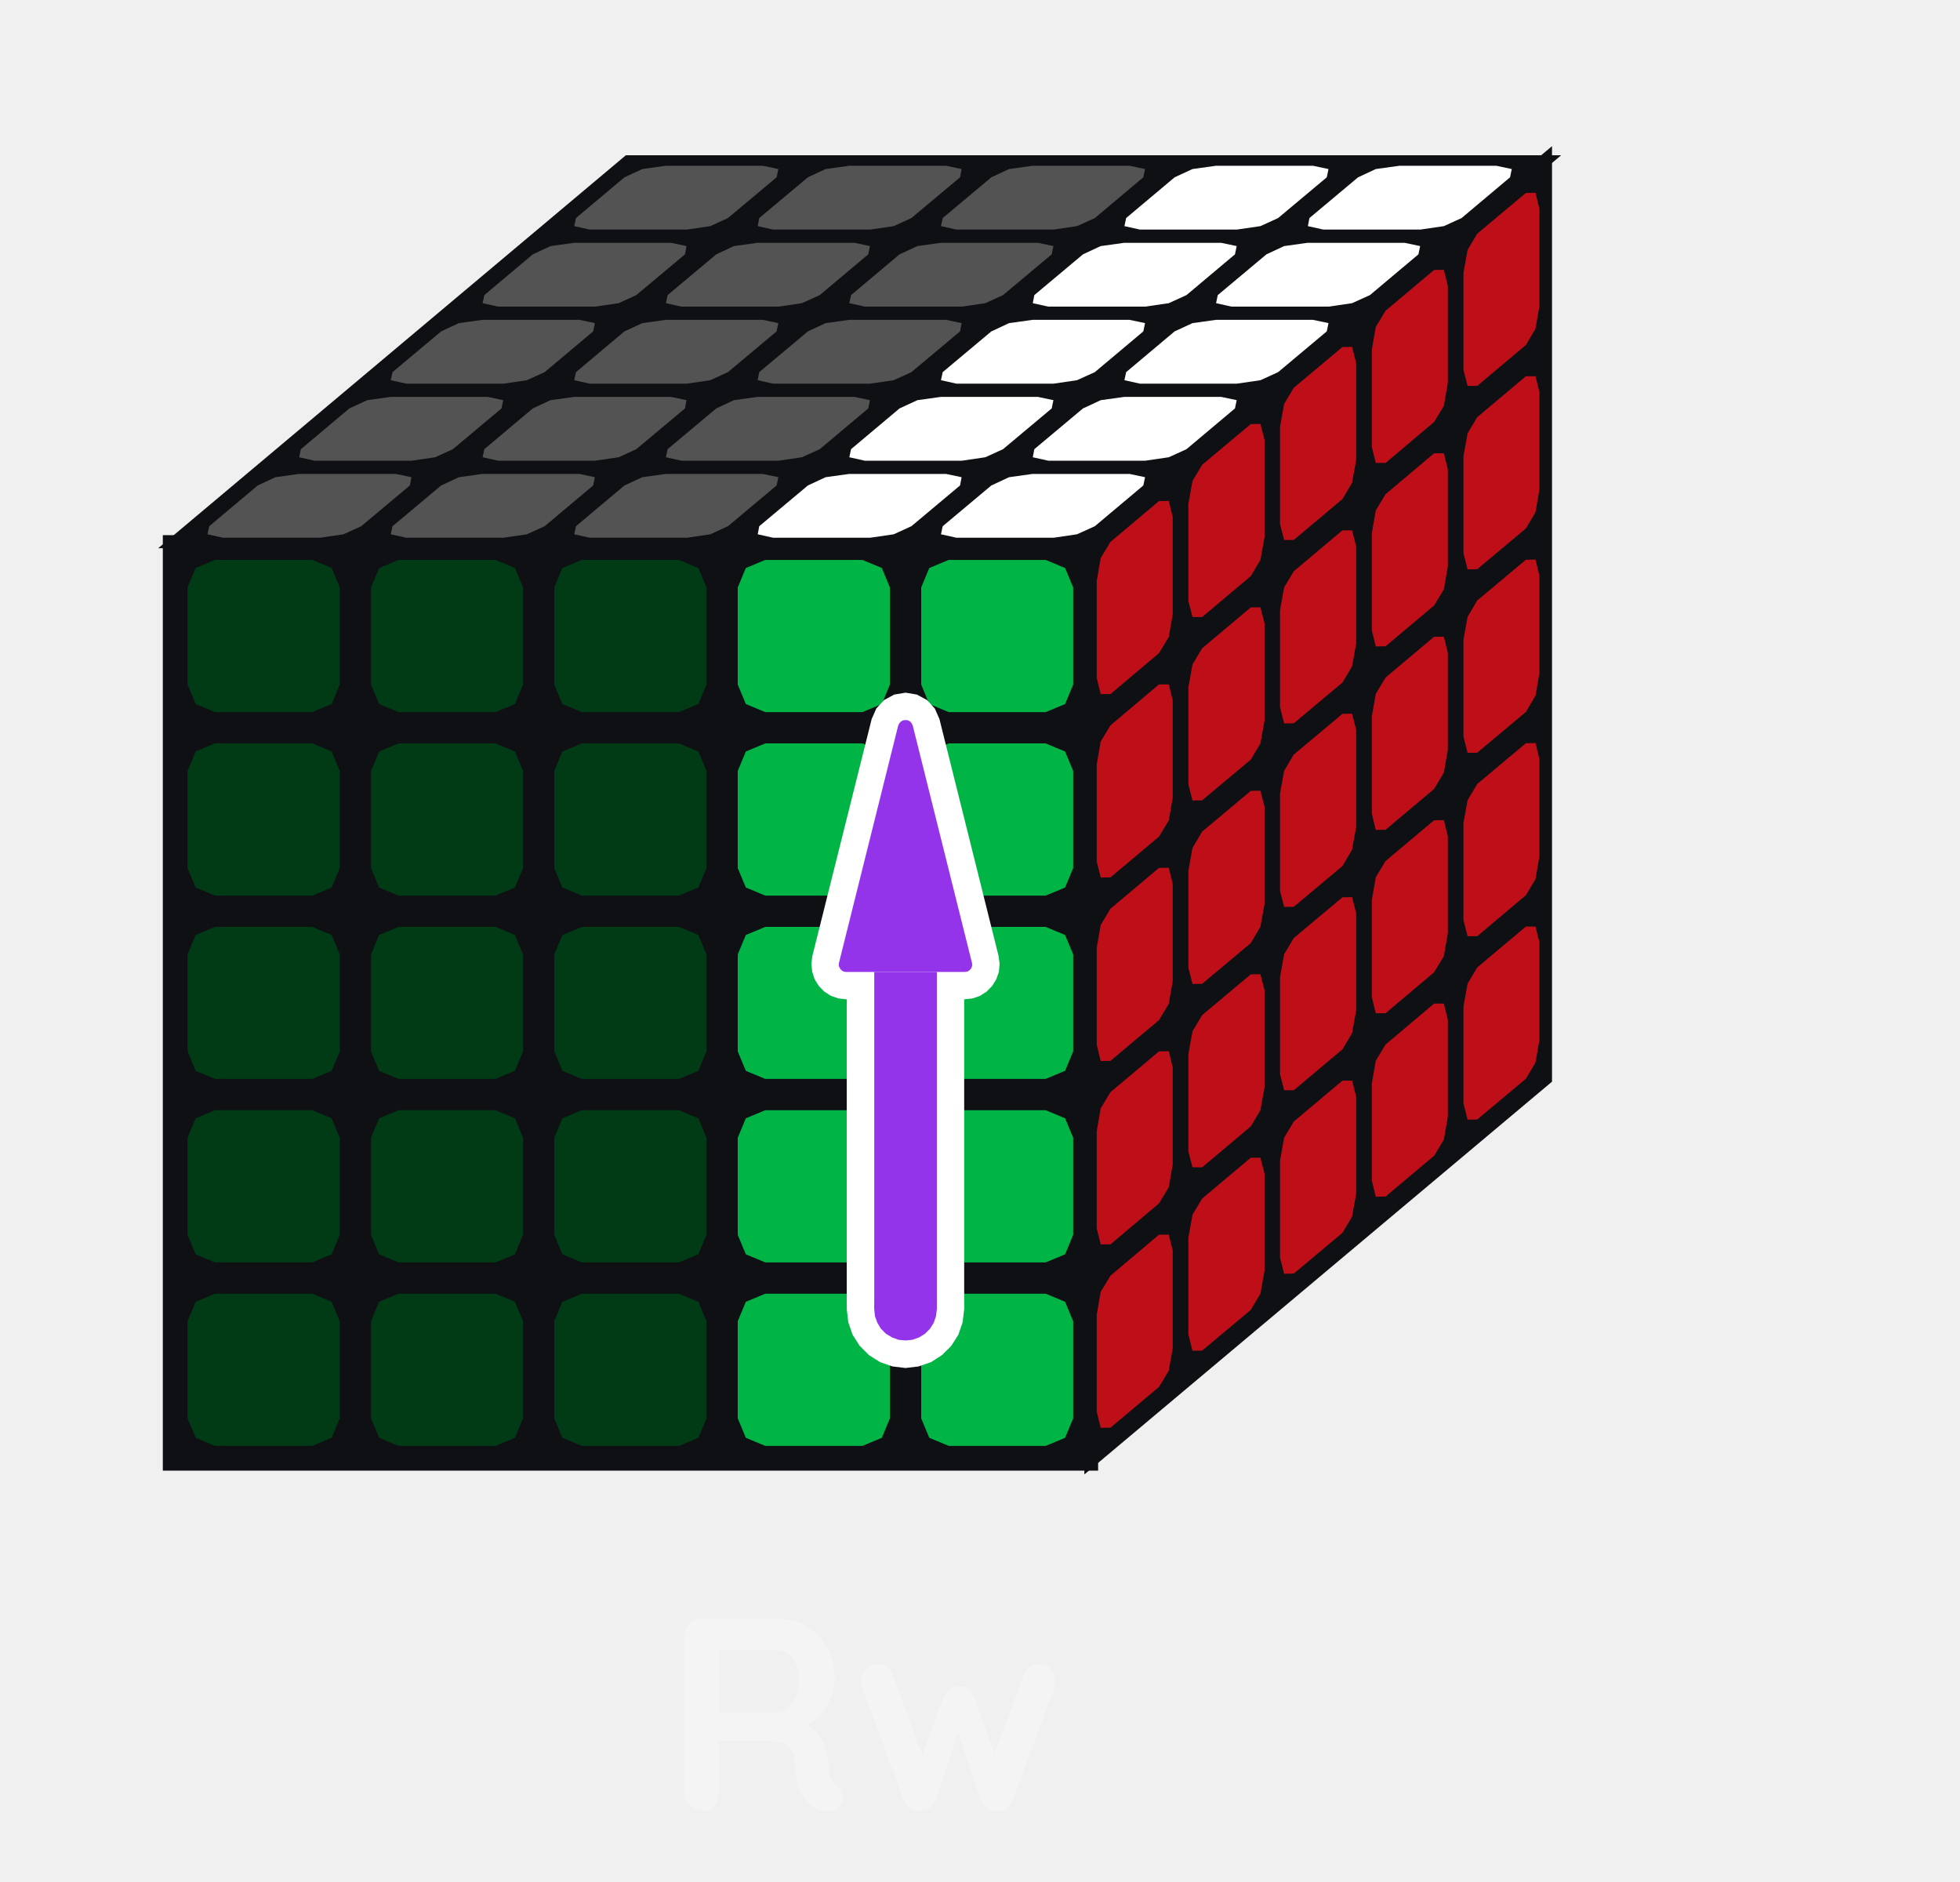
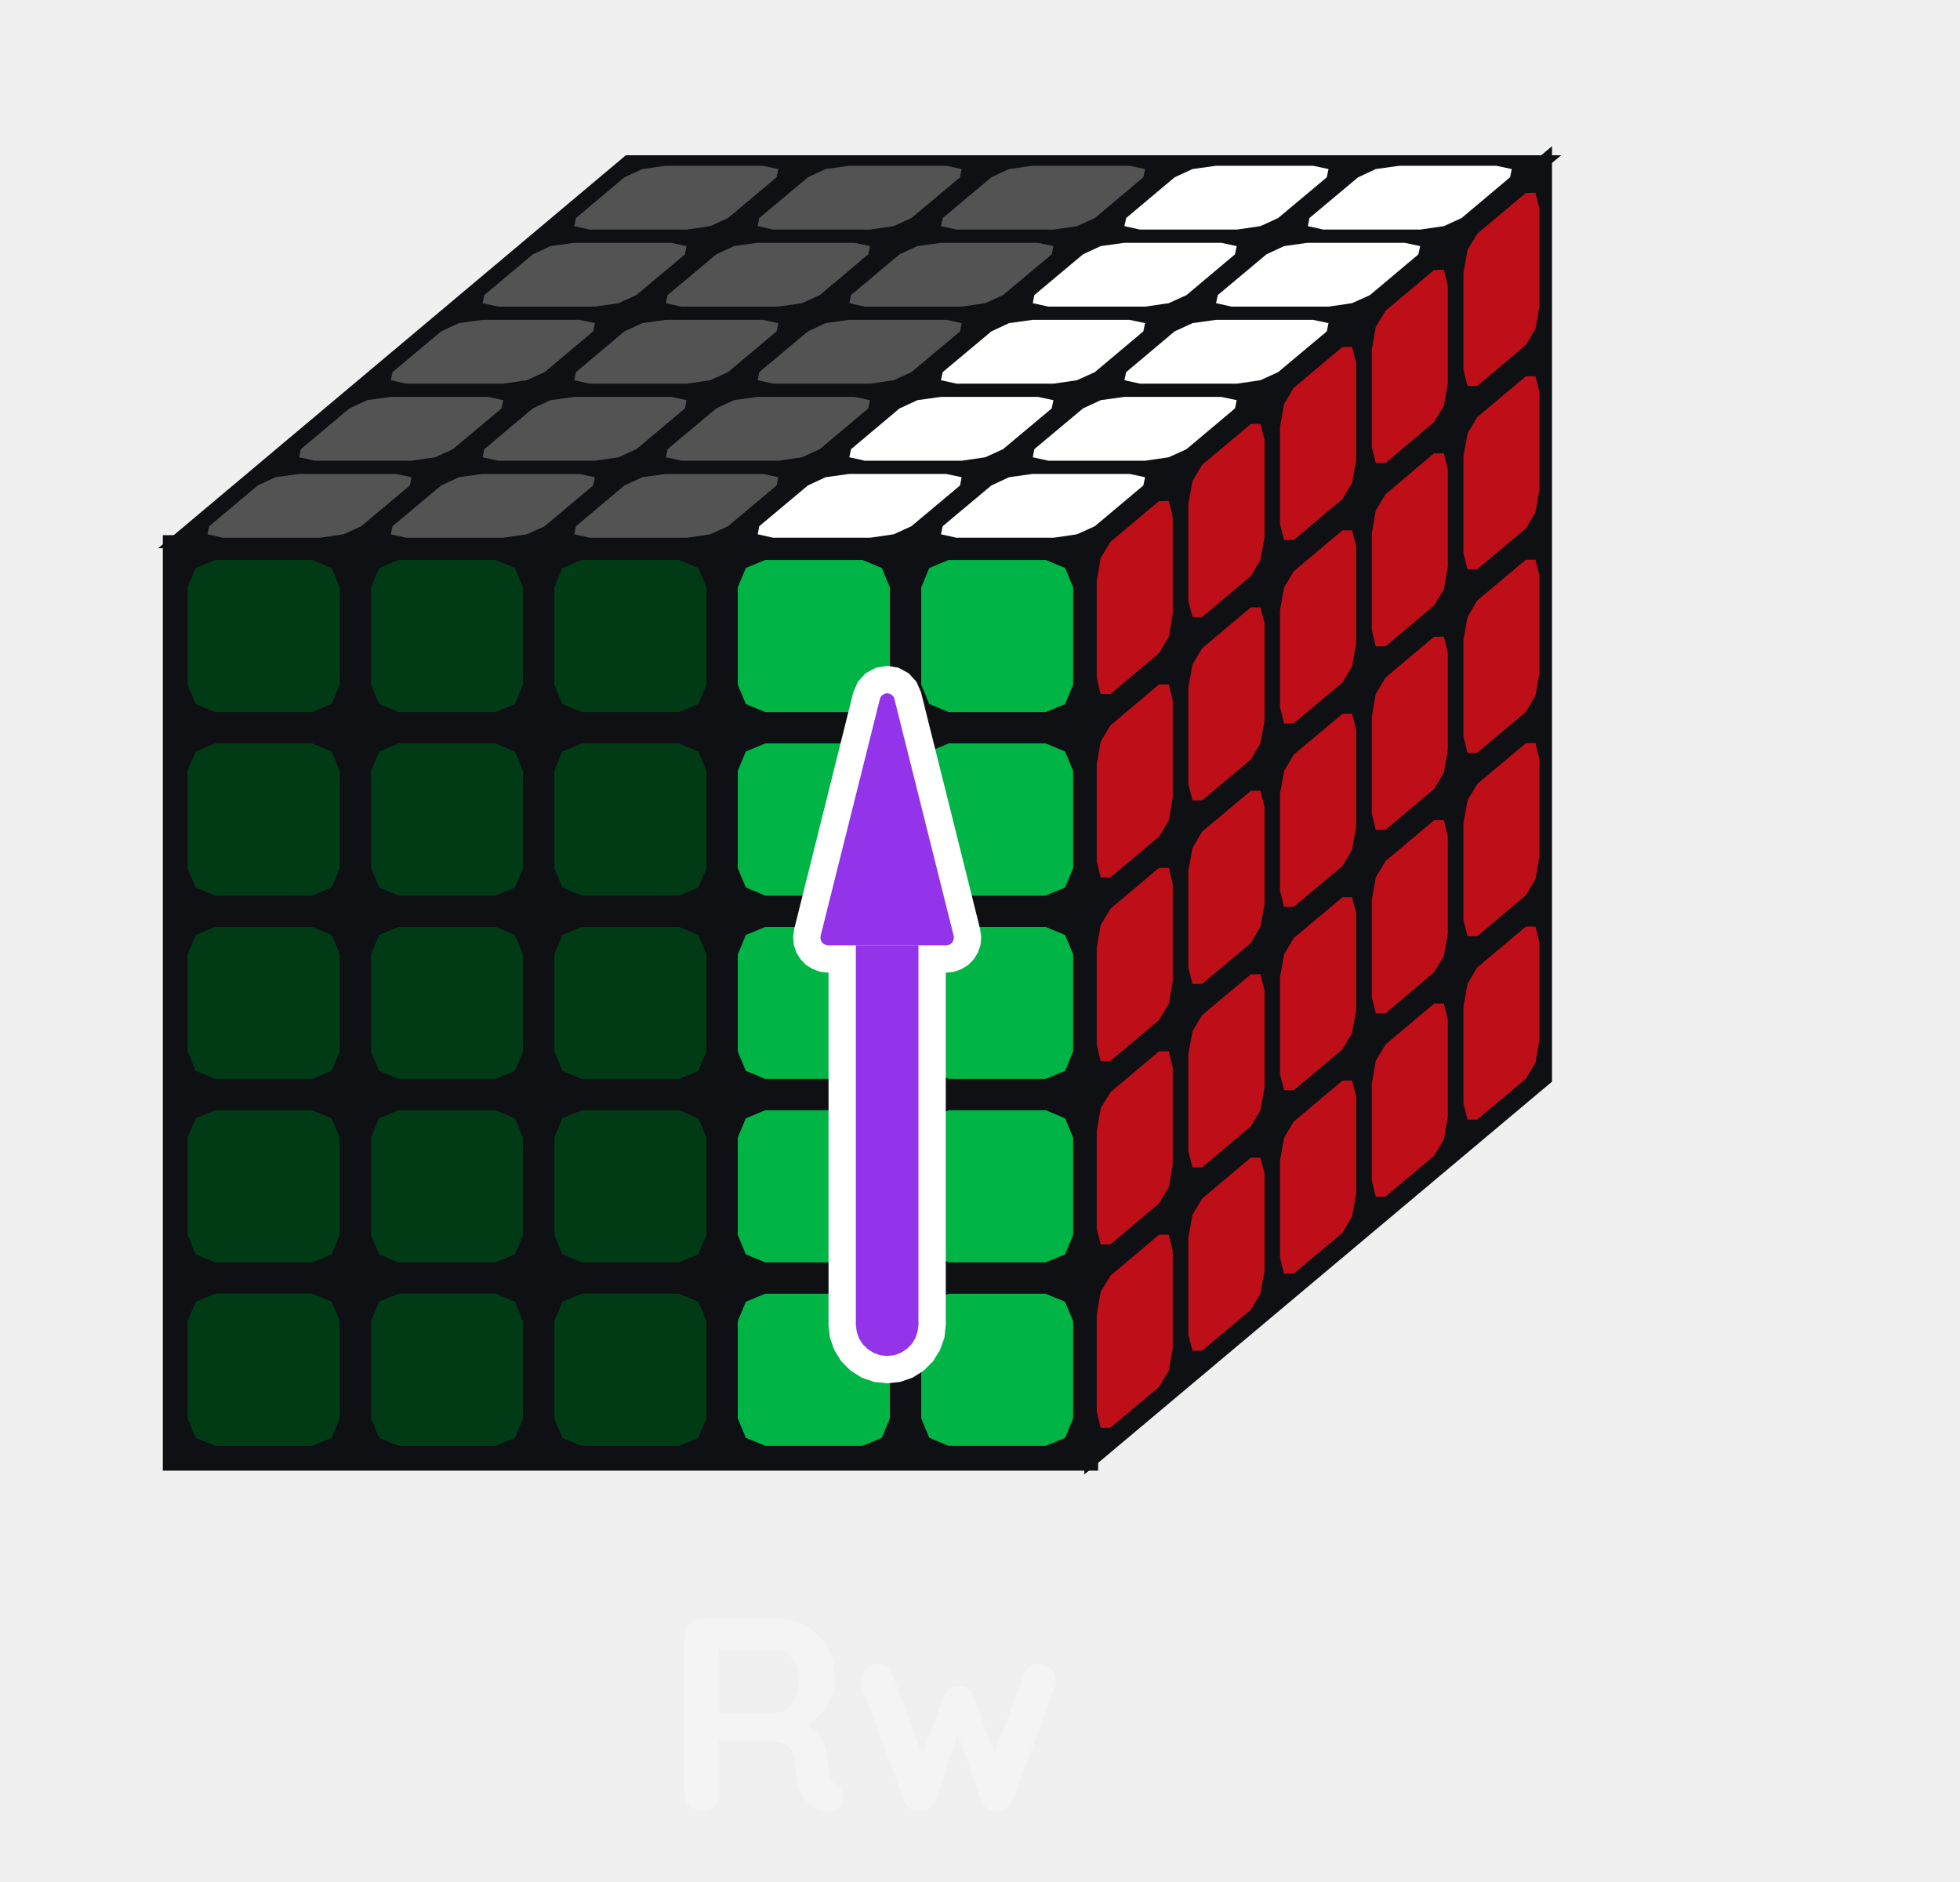
<svg xmlns="http://www.w3.org/2000/svg" viewBox="0 0 114.00 109.20" width="100" height="96">
  <polygon points="9.47,85.40 63.87,85.40 63.87,31.00 9.47,31.00" fill="#0e1014" />
  <polygon points="9.20,31.76 63.60,31.76 90.80,8.91 36.40,8.91" fill="#0e1014" />
  <polygon points="63.07,85.62 90.27,62.78 90.27,8.38 63.07,31.22" fill="#0e1014" />
  <polygon points="45.17,10.19 45.27,9.71 44.37,9.52 38.72,9.52 37.36,9.71 36.32,10.19 33.50,12.56 33.40,13.03 34.30,13.23 39.95,13.23 41.31,13.03 42.34,12.56" fill="#535353" />
  <polygon points="55.84,10.19 55.93,9.71 55.03,9.52 49.39,9.52 48.02,9.71 46.99,10.19 44.16,12.56 44.07,13.03 44.97,13.23 50.61,13.23 51.98,13.03 53.01,12.56" fill="#535353" />
  <polygon points="66.50,10.19 66.60,9.71 65.70,9.52 60.05,9.52 58.69,9.71 57.66,10.19 54.83,12.56 54.73,13.03 55.63,13.23 61.28,13.23 62.64,13.03 63.68,12.56" fill="#535353" />
  <polygon points="77.17,10.19 77.27,9.71 76.37,9.52 70.72,9.52 69.36,9.71 68.32,10.19 65.50,12.56 65.40,13.03 66.30,13.23 71.94,13.23 73.31,13.03 74.34,12.56" fill="#ffffff" />
  <polygon points="87.83,10.19 87.93,9.71 87.03,9.52 81.39,9.52 80.02,9.71 78.99,10.19 76.16,12.56 76.07,13.03 76.97,13.23 82.61,13.23 83.98,13.03 85.01,12.56" fill="#ffffff" />
  <polygon points="39.84,14.67 39.93,14.19 39.03,14.00 33.39,14.00 32.02,14.19 30.99,14.67 28.17,17.04 28.07,17.51 28.97,17.71 34.61,17.71 35.98,17.51 37.01,17.04" fill="#535353" />
  <polygon points="50.50,14.67 50.60,14.19 49.70,14.00 44.05,14.00 42.69,14.19 41.66,14.67 38.83,17.04 38.73,17.51 39.63,17.71 45.28,17.71 46.64,17.51 47.68,17.04" fill="#535353" />
  <polygon points="61.17,14.67 61.27,14.19 60.37,14.00 54.72,14.00 53.36,14.19 52.32,14.67 49.50,17.04 49.40,17.51 50.30,17.71 55.95,17.71 57.31,17.51 58.34,17.04" fill="#535353" />
  <polygon points="71.83,14.67 71.93,14.19 71.03,14.00 65.39,14.00 64.02,14.19 62.99,14.67 60.16,17.04 60.07,17.51 60.97,17.71 66.61,17.71 67.98,17.51 69.01,17.04" fill="#ffffff" />
  <polygon points="82.50,14.67 82.60,14.19 81.70,14.00 76.05,14.00 74.69,14.19 73.66,14.67 70.83,17.04 70.73,17.51 71.63,17.71 77.28,17.71 78.64,17.51 79.68,17.04" fill="#ffffff" />
  <polygon points="34.50,19.15 34.60,18.67 33.70,18.48 28.06,18.48 26.69,18.67 25.66,19.15 22.83,21.52 22.73,21.99 23.63,22.19 29.28,22.19 30.64,21.99 31.68,21.52" fill="#535353" />
  <polygon points="45.17,19.15 45.27,18.67 44.37,18.48 38.72,18.48 37.36,18.67 36.32,19.15 33.50,21.52 33.40,21.99 34.30,22.19 39.95,22.19 41.31,21.99 42.34,21.52" fill="#535353" />
  <polygon points="55.84,19.15 55.93,18.67 55.03,18.48 49.39,18.48 48.02,18.67 46.99,19.15 44.16,21.52 44.07,21.99 44.97,22.19 50.61,22.19 51.98,21.99 53.01,21.52" fill="#535353" />
  <polygon points="66.50,19.15 66.60,18.67 65.70,18.48 60.05,18.48 58.69,18.67 57.66,19.15 54.83,21.52 54.73,21.99 55.63,22.19 61.28,22.19 62.64,21.99 63.68,21.52" fill="#ffffff" />
  <polygon points="77.17,19.15 77.27,18.67 76.37,18.48 70.72,18.48 69.36,18.67 68.32,19.15 65.50,21.52 65.40,21.99 66.30,22.19 71.94,22.19 73.31,21.99 74.34,21.52" fill="#ffffff" />
  <polygon points="29.17,23.63 29.27,23.15 28.37,22.96 22.72,22.96 21.36,23.15 20.32,23.63 17.50,26.00 17.40,26.47 18.30,26.67 23.95,26.67 25.31,26.47 26.34,26.00" fill="#535353" />
  <polygon points="39.84,23.63 39.93,23.15 39.03,22.96 33.39,22.96 32.02,23.15 30.99,23.63 28.17,26.00 28.07,26.47 28.97,26.67 34.61,26.67 35.98,26.47 37.01,26.00" fill="#535353" />
  <polygon points="50.50,23.63 50.60,23.15 49.70,22.96 44.05,22.96 42.69,23.15 41.66,23.63 38.83,26.00 38.73,26.47 39.63,26.67 45.28,26.67 46.64,26.47 47.68,26.00" fill="#535353" />
  <polygon points="61.17,23.63 61.27,23.15 60.37,22.96 54.72,22.96 53.36,23.15 52.32,23.63 49.50,26.00 49.40,26.47 50.30,26.67 55.95,26.67 57.31,26.47 58.34,26.00" fill="#ffffff" />
  <polygon points="71.83,23.63 71.93,23.15 71.03,22.96 65.39,22.96 64.02,23.15 62.99,23.63 60.16,26.00 60.07,26.47 60.97,26.67 66.61,26.67 67.98,26.47 69.01,26.00" fill="#ffffff" />
  <polygon points="23.84,28.11 23.93,27.63 23.03,27.44 17.39,27.44 16.02,27.63 14.99,28.11 12.17,30.48 12.07,30.95 12.97,31.15 18.61,31.15 19.98,30.95 21.01,30.48" fill="#535353" />
  <polygon points="34.50,28.11 34.60,27.63 33.70,27.44 28.05,27.44 26.69,27.63 25.66,28.11 22.83,30.48 22.73,30.95 23.63,31.15 29.28,31.15 30.64,30.95 31.68,30.48" fill="#535353" />
  <polygon points="45.17,28.11 45.27,27.63 44.37,27.44 38.72,27.44 37.36,27.63 36.32,28.11 33.50,30.48 33.40,30.95 34.30,31.15 39.95,31.15 41.31,30.95 42.34,30.48" fill="#535353" />
  <polygon points="55.84,28.11 55.93,27.63 55.03,27.44 49.39,27.44 48.02,27.63 46.99,28.11 44.16,30.48 44.07,30.95 44.97,31.15 50.61,31.15 51.98,30.95 53.01,30.48" fill="#ffffff" />
  <polygon points="66.50,28.11 66.60,27.63 65.70,27.44 60.05,27.44 58.69,27.63 57.66,28.11 54.83,30.48 54.73,30.95 55.63,31.15 61.28,31.15 62.64,30.95 63.68,30.48" fill="#ffffff" />
  <polygon points="68.21,29.95 67.98,29.01 67.41,29.02 64.59,31.39 64.02,32.33 63.79,33.66 63.79,39.31 64.02,40.24 64.59,40.24 67.41,37.86 67.98,36.92 68.21,35.59" fill="#be0f19" />
  <polygon points="73.55,25.47 73.31,24.53 72.75,24.54 69.92,26.91 69.36,27.85 69.12,29.18 69.12,34.83 69.36,35.76 69.92,35.76 72.75,33.38 73.31,32.44 73.55,31.11" fill="#be0f19" />
  <polygon points="78.88,20.99 78.64,20.05 78.08,20.06 75.25,22.43 74.69,23.37 74.45,24.70 74.45,30.35 74.69,31.28 75.25,31.28 78.08,28.90 78.64,27.96 78.88,26.63" fill="#be0f19" />
  <polygon points="84.21,16.51 83.98,15.57 83.41,15.58 80.59,17.95 80.02,18.89 79.79,20.22 79.79,25.87 80.02,26.80 80.59,26.80 83.41,24.42 83.98,23.48 84.21,22.15" fill="#be0f19" />
  <polygon points="89.54,12.03 89.31,11.09 88.75,11.10 85.92,13.47 85.36,14.41 85.12,15.74 85.12,21.39 85.36,22.32 85.92,22.32 88.75,19.94 89.31,19.00 89.54,17.67" fill="#be0f19" />
  <polygon points="68.21,40.61 67.98,39.68 67.41,39.68 64.59,42.06 64.02,43.00 63.79,44.33 63.79,49.97 64.02,50.91 64.59,50.90 67.41,48.53 67.98,47.59 68.21,46.26" fill="#be0f19" />
  <polygon points="73.55,36.13 73.31,35.20 72.75,35.20 69.92,37.58 69.36,38.52 69.12,39.85 69.12,45.49 69.36,46.43 69.92,46.42 72.75,44.05 73.31,43.11 73.55,41.78" fill="#be0f19" />
  <polygon points="78.88,31.65 78.64,30.72 78.08,30.72 75.25,33.10 74.69,34.04 74.45,35.37 74.45,41.01 74.69,41.95 75.25,41.94 78.08,39.57 78.64,38.63 78.88,37.30" fill="#be0f19" />
  <polygon points="84.21,27.17 83.98,26.24 83.41,26.24 80.59,28.62 80.02,29.56 79.79,30.89 79.79,36.53 80.02,37.47 80.59,37.46 83.41,35.09 83.98,34.15 84.21,32.82" fill="#be0f19" />
  <polygon points="89.54,22.69 89.31,21.76 88.75,21.76 85.92,24.14 85.36,25.08 85.12,26.41 85.12,32.05 85.36,32.99 85.92,32.98 88.75,30.61 89.31,29.67 89.54,28.34" fill="#be0f19" />
  <polygon points="68.21,51.28 67.98,50.34 67.41,50.35 64.59,52.72 64.02,53.67 63.79,54.99 63.79,60.64 64.02,61.58 64.59,61.57 67.41,59.20 67.98,58.25 68.21,56.93" fill="#be0f19" />
  <polygon points="73.55,46.80 73.31,45.86 72.75,45.87 69.92,48.24 69.36,49.19 69.12,50.51 69.12,56.16 69.36,57.10 69.92,57.09 72.75,54.72 73.31,53.77 73.55,52.45" fill="#be0f19" />
  <polygon points="78.88,42.32 78.64,41.38 78.08,41.39 75.25,43.76 74.69,44.71 74.45,46.03 74.45,51.68 74.69,52.62 75.25,52.61 78.08,50.24 78.64,49.29 78.88,47.97" fill="#be0f19" />
  <polygon points="84.21,37.84 83.98,36.90 83.41,36.91 80.59,39.28 80.02,40.23 79.79,41.55 79.79,47.20 80.02,48.14 80.59,48.13 83.41,45.76 83.98,44.81 84.21,43.49" fill="#be0f19" />
  <polygon points="89.54,33.36 89.31,32.42 88.75,32.43 85.92,34.80 85.36,35.75 85.12,37.07 85.12,42.72 85.36,43.66 85.92,43.65 88.75,41.28 89.31,40.33 89.54,39.01" fill="#be0f19" />
  <polygon points="68.21,61.95 67.98,61.01 67.41,61.02 64.59,63.39 64.02,64.33 63.79,65.66 63.79,71.31 64.02,72.24 64.59,72.24 67.41,69.86 67.98,68.92 68.21,67.59" fill="#be0f19" />
  <polygon points="73.55,57.47 73.31,56.53 72.75,56.54 69.92,58.91 69.36,59.85 69.12,61.18 69.12,66.83 69.36,67.76 69.92,67.76 72.75,65.38 73.31,64.44 73.55,63.11" fill="#be0f19" />
  <polygon points="78.88,52.99 78.64,52.05 78.08,52.06 75.25,54.43 74.69,55.37 74.45,56.70 74.45,62.35 74.69,63.28 75.25,63.28 78.08,60.90 78.64,59.96 78.88,58.63" fill="#be0f19" />
  <polygon points="84.21,48.51 83.98,47.57 83.41,47.58 80.59,49.95 80.02,50.89 79.79,52.22 79.79,57.87 80.02,58.80 80.59,58.80 83.41,56.42 83.98,55.48 84.21,54.15" fill="#be0f19" />
  <polygon points="89.54,44.03 89.31,43.09 88.75,43.10 85.92,45.47 85.36,46.41 85.12,47.74 85.12,53.39 85.36,54.32 85.92,54.32 88.75,51.94 89.31,51.00 89.54,49.67" fill="#be0f19" />
  <polygon points="68.21,72.61 67.98,71.68 67.41,71.68 64.59,74.06 64.02,75.00 63.79,76.33 63.79,81.97 64.02,82.91 64.59,82.90 67.41,80.53 67.98,79.59 68.21,78.26" fill="#be0f19" />
  <polygon points="73.55,68.13 73.31,67.20 72.75,67.20 69.92,69.58 69.36,70.52 69.12,71.85 69.12,77.49 69.36,78.43 69.92,78.42 72.75,76.05 73.31,75.11 73.55,73.78" fill="#be0f19" />
  <polygon points="78.88,63.65 78.64,62.72 78.08,62.72 75.25,65.10 74.69,66.04 74.45,67.37 74.45,73.01 74.69,73.95 75.25,73.94 78.08,71.57 78.64,70.63 78.88,69.30" fill="#be0f19" />
  <polygon points="84.21,59.17 83.98,58.24 83.41,58.24 80.59,60.62 80.02,61.56 79.79,62.89 79.79,68.53 80.02,69.47 80.59,69.46 83.41,67.09 83.98,66.15 84.21,64.82" fill="#be0f19" />
  <polygon points="89.54,54.69 89.31,53.76 88.75,53.76 85.92,56.14 85.36,57.08 85.12,58.41 85.12,64.05 85.36,64.99 85.92,64.98 88.75,62.61 89.31,61.67 89.54,60.34" fill="#be0f19" />
  <polygon points="19.76,34.04 19.29,32.91 18.16,32.44 12.51,32.44 11.38,32.91 10.91,34.04 10.91,39.69 11.38,40.82 12.51,41.29 18.16,41.29 19.29,40.82 19.76,39.69" fill="#003b16" />
  <polygon points="30.42,34.04 29.95,32.91 28.82,32.44 23.18,32.44 22.05,32.91 21.58,34.04 21.58,39.69 22.05,40.82 23.18,41.29 28.82,41.29 29.95,40.82 30.42,39.69" fill="#003b16" />
  <polygon points="41.09,34.04 40.62,32.91 39.49,32.44 33.84,32.44 32.71,32.91 32.24,34.04 32.24,39.69 32.71,40.82 33.84,41.29 39.49,41.29 40.62,40.82 41.09,39.69" fill="#003b16" />
  <polygon points="51.76,34.04 51.29,32.91 50.16,32.44 44.51,32.44 43.38,32.91 42.91,34.04 42.91,39.69 43.38,40.82 44.51,41.29 50.16,41.29 51.29,40.82 51.76,39.69" fill="#00b445" />
  <polygon points="62.42,34.04 61.95,32.91 60.82,32.44 55.18,32.44 54.05,32.91 53.58,34.04 53.58,39.69 54.05,40.82 55.18,41.29 60.82,41.29 61.95,40.82 62.42,39.69" fill="#00b445" />
  <polygon points="19.76,44.71 19.29,43.58 18.16,43.11 12.51,43.11 11.38,43.58 10.91,44.71 10.91,50.36 11.38,51.49 12.51,51.96 18.16,51.96 19.29,51.49 19.76,50.36" fill="#003b16" />
  <polygon points="30.42,44.71 29.95,43.58 28.82,43.11 23.18,43.11 22.05,43.58 21.58,44.71 21.58,50.36 22.05,51.49 23.18,51.96 28.82,51.96 29.95,51.49 30.42,50.36" fill="#003b16" />
  <polygon points="41.09,44.71 40.62,43.58 39.49,43.11 33.84,43.11 32.71,43.58 32.24,44.71 32.24,50.36 32.71,51.49 33.84,51.96 39.49,51.96 40.62,51.49 41.09,50.36" fill="#003b16" />
  <polygon points="51.76,44.71 51.29,43.58 50.16,43.11 44.51,43.11 43.38,43.58 42.91,44.71 42.91,50.36 43.38,51.49 44.51,51.96 50.16,51.96 51.29,51.49 51.76,50.36" fill="#00b445" />
  <polygon points="62.42,44.71 61.95,43.58 60.82,43.11 55.18,43.11 54.05,43.58 53.58,44.71 53.58,50.36 54.05,51.49 55.18,51.96 60.82,51.96 61.95,51.49 62.42,50.36" fill="#00b445" />
  <polygon points="19.76,55.38 19.29,54.25 18.16,53.78 12.51,53.78 11.38,54.25 10.91,55.38 10.91,61.02 11.38,62.15 12.51,62.62 18.16,62.62 19.29,62.15 19.76,61.02" fill="#003b16" />
  <polygon points="30.42,55.38 29.95,54.25 28.82,53.78 23.18,53.78 22.05,54.25 21.58,55.38 21.58,61.02 22.05,62.15 23.18,62.62 28.82,62.62 29.95,62.15 30.42,61.02" fill="#003b16" />
  <polygon points="41.09,55.38 40.62,54.25 39.49,53.78 33.84,53.78 32.71,54.25 32.24,55.38 32.24,61.02 32.71,62.15 33.84,62.62 39.49,62.62 40.62,62.15 41.09,61.02" fill="#003b16" />
  <polygon points="51.76,55.38 51.29,54.25 50.16,53.78 44.51,53.78 43.38,54.25 42.91,55.38 42.91,61.02 43.38,62.15 44.51,62.62 50.16,62.62 51.29,62.15 51.76,61.02" fill="#00b445" />
  <polygon points="62.42,55.38 61.95,54.25 60.82,53.78 55.18,53.78 54.05,54.25 53.58,55.38 53.58,61.02 54.05,62.15 55.18,62.62 60.82,62.62 61.95,62.15 62.42,61.02" fill="#00b445" />
  <polygon points="19.76,66.04 19.29,64.91 18.16,64.44 12.51,64.44 11.38,64.91 10.91,66.04 10.91,71.69 11.38,72.82 12.51,73.29 18.16,73.29 19.29,72.82 19.76,71.69" fill="#003b16" />
  <polygon points="30.42,66.04 29.95,64.91 28.82,64.44 23.18,64.44 22.05,64.91 21.58,66.04 21.58,71.69 22.05,72.82 23.18,73.29 28.82,73.29 29.95,72.82 30.42,71.69" fill="#003b16" />
  <polygon points="41.09,66.04 40.62,64.91 39.49,64.44 33.84,64.44 32.71,64.91 32.24,66.04 32.24,71.69 32.71,72.82 33.84,73.29 39.49,73.29 40.62,72.82 41.09,71.69" fill="#003b16" />
  <polygon points="51.76,66.04 51.29,64.91 50.16,64.44 44.51,64.44 43.38,64.91 42.91,66.04 42.91,71.69 43.38,72.82 44.51,73.29 50.16,73.29 51.29,72.82 51.76,71.69" fill="#00b445" />
  <polygon points="62.42,66.04 61.95,64.91 60.82,64.44 55.18,64.44 54.05,64.91 53.58,66.04 53.58,71.69 54.05,72.82 55.18,73.29 60.82,73.29 61.95,72.82 62.42,71.69" fill="#00b445" />
  <polygon points="19.76,76.71 19.29,75.58 18.16,75.11 12.51,75.11 11.38,75.58 10.91,76.71 10.91,82.36 11.38,83.49 12.51,83.96 18.16,83.96 19.29,83.49 19.76,82.36" fill="#003b16" />
  <polygon points="30.42,76.71 29.95,75.58 28.82,75.11 23.18,75.11 22.05,75.58 21.58,76.71 21.58,82.36 22.05,83.49 23.18,83.96 28.82,83.96 29.95,83.49 30.42,82.36" fill="#003b16" />
  <polygon points="41.09,76.71 40.62,75.58 39.49,75.11 33.84,75.11 32.71,75.58 32.24,76.71 32.24,82.36 32.71,83.49 33.84,83.96 39.49,83.96 40.62,83.49 41.09,82.36" fill="#003b16" />
  <polygon points="51.76,76.71 51.29,75.58 50.16,75.11 44.51,75.11 43.38,75.58 42.91,76.71 42.91,82.36 43.38,83.49 44.51,83.96 50.16,83.96 51.29,83.49 51.76,82.36" fill="#00b445" />
  <polygon points="62.42,76.71 61.95,75.58 60.82,75.11 55.18,75.11 54.05,75.58 53.58,76.71 53.58,82.36 54.05,83.49 55.18,83.96 60.82,83.96 61.95,83.49 62.42,82.36" fill="#00b445" />
-   <polygon points="49.25,76.01 49.25,56.40 56.08,56.40 56.08,76.01" fill="#ffffff" />
-   <polygon points="56.08,76.01 55.99,75.26 55.74,74.53 55.33,73.89 54.79,73.35 54.15,72.94 53.43,72.69 52.67,72.60 51.91,72.69 51.19,72.94 50.54,73.35 50.00,73.89 49.59,74.53 49.34,75.26 49.25,76.01 49.34,76.77 49.59,77.50 50.00,78.14 50.54,78.68 51.19,79.09 51.91,79.34 52.67,79.43 53.43,79.34 54.15,79.09 54.79,78.68 55.33,78.14 55.74,77.50 55.99,76.77" fill="#ffffff" />
-   <polygon points="49.22,57.99 48.77,57.94 48.33,57.79 47.94,57.54 47.62,57.21 47.38,56.82 47.24,56.39 47.19,55.93 47.25,55.47 50.70,41.69 50.97,41.08 51.42,40.59 52.01,40.27 52.67,40.16 53.33,40.27 53.92,40.59 54.37,41.08 54.64,41.69 58.08,55.47 58.14,55.93 58.10,56.39 57.95,56.82 57.71,57.21 57.39,57.54 57.00,57.79 56.57,57.94 56.11,57.99" fill="#ffffff" />
-   <polygon points="50.85,76.01 50.85,56.40 54.49,56.40 54.49,76.01" fill="#9333ea" />
-   <polygon points="54.49,76.01 54.44,75.61 54.31,75.23 54.09,74.88 53.80,74.59 53.46,74.38 53.07,74.24 52.67,74.19 52.26,74.24 51.88,74.38 51.53,74.59 51.24,74.88 51.03,75.23 50.89,75.61 50.85,76.01 50.89,76.42 51.03,76.80 51.24,77.15 51.53,77.44 51.88,77.65 52.26,77.79 52.67,77.83 53.07,77.79 53.46,77.65 53.80,77.44 54.09,77.15 54.31,76.80 54.44,76.42" fill="#9333ea" />
-   <polygon points="49.22,56.40 49.12,56.39 49.03,56.36 48.95,56.30 48.88,56.23 48.83,56.15 48.79,56.05 48.79,55.96 48.80,55.86 52.24,42.08 52.30,41.95 52.40,41.84 52.52,41.77 52.67,41.75 52.81,41.77 52.94,41.84 53.03,41.95 53.09,42.08 56.53,55.86 56.55,55.96 56.54,56.05 56.51,56.15 56.46,56.23 56.39,56.30 56.30,56.36 56.21,56.39 56.11,56.40" fill="#9333ea" />
+   <polygon points="48.19,76.91 48.19,54.85 55.01,54.85 55.01,76.91" fill="#ffffff" />
+   <polygon points="55.01,76.91 54.93,76.15 54.67,75.43 54.27,74.78 53.73,74.24 53.08,73.84 52.36,73.58 51.60,73.50 50.84,73.58 50.12,73.84 49.47,74.24 48.93,74.78 48.53,75.43 48.27,76.15 48.19,76.91 48.27,77.67 48.53,78.39 48.93,79.04 49.47,79.58 50.12,79.99 50.84,80.24 51.60,80.32 52.36,80.24 53.08,79.99 53.73,79.58 54.27,79.04 54.67,78.39 54.93,77.67" fill="#ffffff" />
+   <polygon points="48.16,56.44 47.70,56.39 47.27,56.23 46.88,55.99 46.56,55.66 46.32,55.27 46.17,54.83 46.13,54.37 46.19,53.92 49.63,40.14 49.90,39.52 50.35,39.03 50.94,38.71 51.60,38.60 52.26,38.71 52.85,39.03 53.30,39.52 53.57,40.14 57.01,53.92 57.07,54.37 57.03,54.83 56.88,55.27 56.64,55.66 56.32,55.99 55.93,56.23 55.50,56.39 55.04,56.44" fill="#ffffff" />
+   <polygon points="49.78,76.91 49.78,54.85 53.42,54.85 53.42,76.91" fill="#9333ea" />
+   <polygon points="53.42,76.91 53.37,76.51 53.24,76.12 53.02,75.78 52.73,75.49 52.39,75.27 52.00,75.14 51.60,75.09 51.20,75.14 50.81,75.27 50.47,75.49 50.18,75.78 49.96,76.12 49.83,76.51 49.78,76.91 49.83,77.32 49.96,77.70 50.18,78.05 50.47,78.33 50.81,78.55 51.20,78.69 51.60,78.73 52.00,78.69 52.39,78.55 52.73,78.33 53.02,78.05 53.24,77.70 53.37,77.32" fill="#9333ea" />
+   <polygon points="48.16,54.85 48.06,54.83 47.96,54.80 47.88,54.75 47.81,54.68 47.76,54.59 47.73,54.50 47.72,54.40 47.73,54.30 51.18,40.52 51.23,40.39 51.33,40.29 51.46,40.22 51.60,40.19 51.74,40.22 51.87,40.29 51.97,40.39 52.02,40.52 55.47,54.30 55.48,54.40 55.47,54.50 55.44,54.59 55.39,54.68 55.32,54.75 55.24,54.80 55.14,54.83 55.04,54.85" fill="#9333ea" />
  <polygon points="40.95,105.20 40.53,105.13 40.15,104.92 39.89,104.61 39.80,104.22 39.80,94.98 39.87,94.59 40.08,94.28 40.39,94.07 40.78,94.00 45.38,94.00 46.19,94.11 46.94,94.44 47.60,94.96 48.12,95.66 48.46,96.49 48.57,97.44 48.50,98.04 48.32,98.62 48.03,99.17 47.65,99.66 47.20,100.07 46.70,100.38 46.71,100.02 47.12,100.28 47.46,100.58 47.72,100.92 47.92,101.29 48.06,101.68 48.12,102.10 48.18,102.47 48.21,102.80 48.25,103.08 48.30,103.31 48.41,103.50 48.58,103.63 48.87,103.89 49.02,104.23 49.02,104.60 48.84,104.93 48.64,105.10 48.39,105.19 48.12,105.22 47.85,105.19 47.60,105.13 47.40,105.04 47.13,104.84 46.86,104.57 46.61,104.20 46.42,103.73 46.29,103.12 46.25,102.37 46.22,102.10 46.15,101.86 46.03,101.65 45.88,101.46 45.68,101.31 45.43,101.21 45.14,101.14 44.79,101.12 41.56,101.12 41.80,100.75 41.80,99.86 41.58,99.47 45.30,99.47 45.59,99.41 45.86,99.21 46.11,98.90 46.31,98.49 46.45,98.01 46.49,97.49 46.39,96.84 46.11,96.31 45.72,95.96 45.30,95.84 41.61,95.84 41.80,95.33 41.80,99.86 41.80,100.75 41.80,104.22 41.74,104.61 41.58,104.92 41.31,105.13" fill="#f4f4f4" />
  <polygon points="60.49,96.64 60.83,96.71 61.13,96.92 61.34,97.24 61.40,97.63 61.40,97.74 61.38,97.83 61.37,97.92 61.34,98.00 58.89,104.59 58.74,104.87 58.49,105.08 58.19,105.19 57.88,105.20 57.54,105.12 57.27,104.91 57.06,104.59 55.48,100.03 55.90,100.05 54.41,104.59 54.20,104.91 53.93,105.12 53.59,105.20 53.29,105.19 52.99,105.08 52.74,104.87 52.58,104.59 50.14,98.00 50.09,97.82 50.07,97.63 50.14,97.26 50.33,96.94 50.63,96.71 51.03,96.64 51.32,96.67 51.58,96.78 51.78,96.97 51.91,97.25 53.85,102.50 53.45,102.46 54.90,98.51 55.11,98.18 55.41,97.98 55.78,97.92 56.10,97.96 56.32,98.07 56.49,98.26 56.62,98.51 58.07,102.46 57.59,102.53 59.56,97.25 59.75,96.91 60.06,96.70" fill="#f4f4f4" />
</svg>
